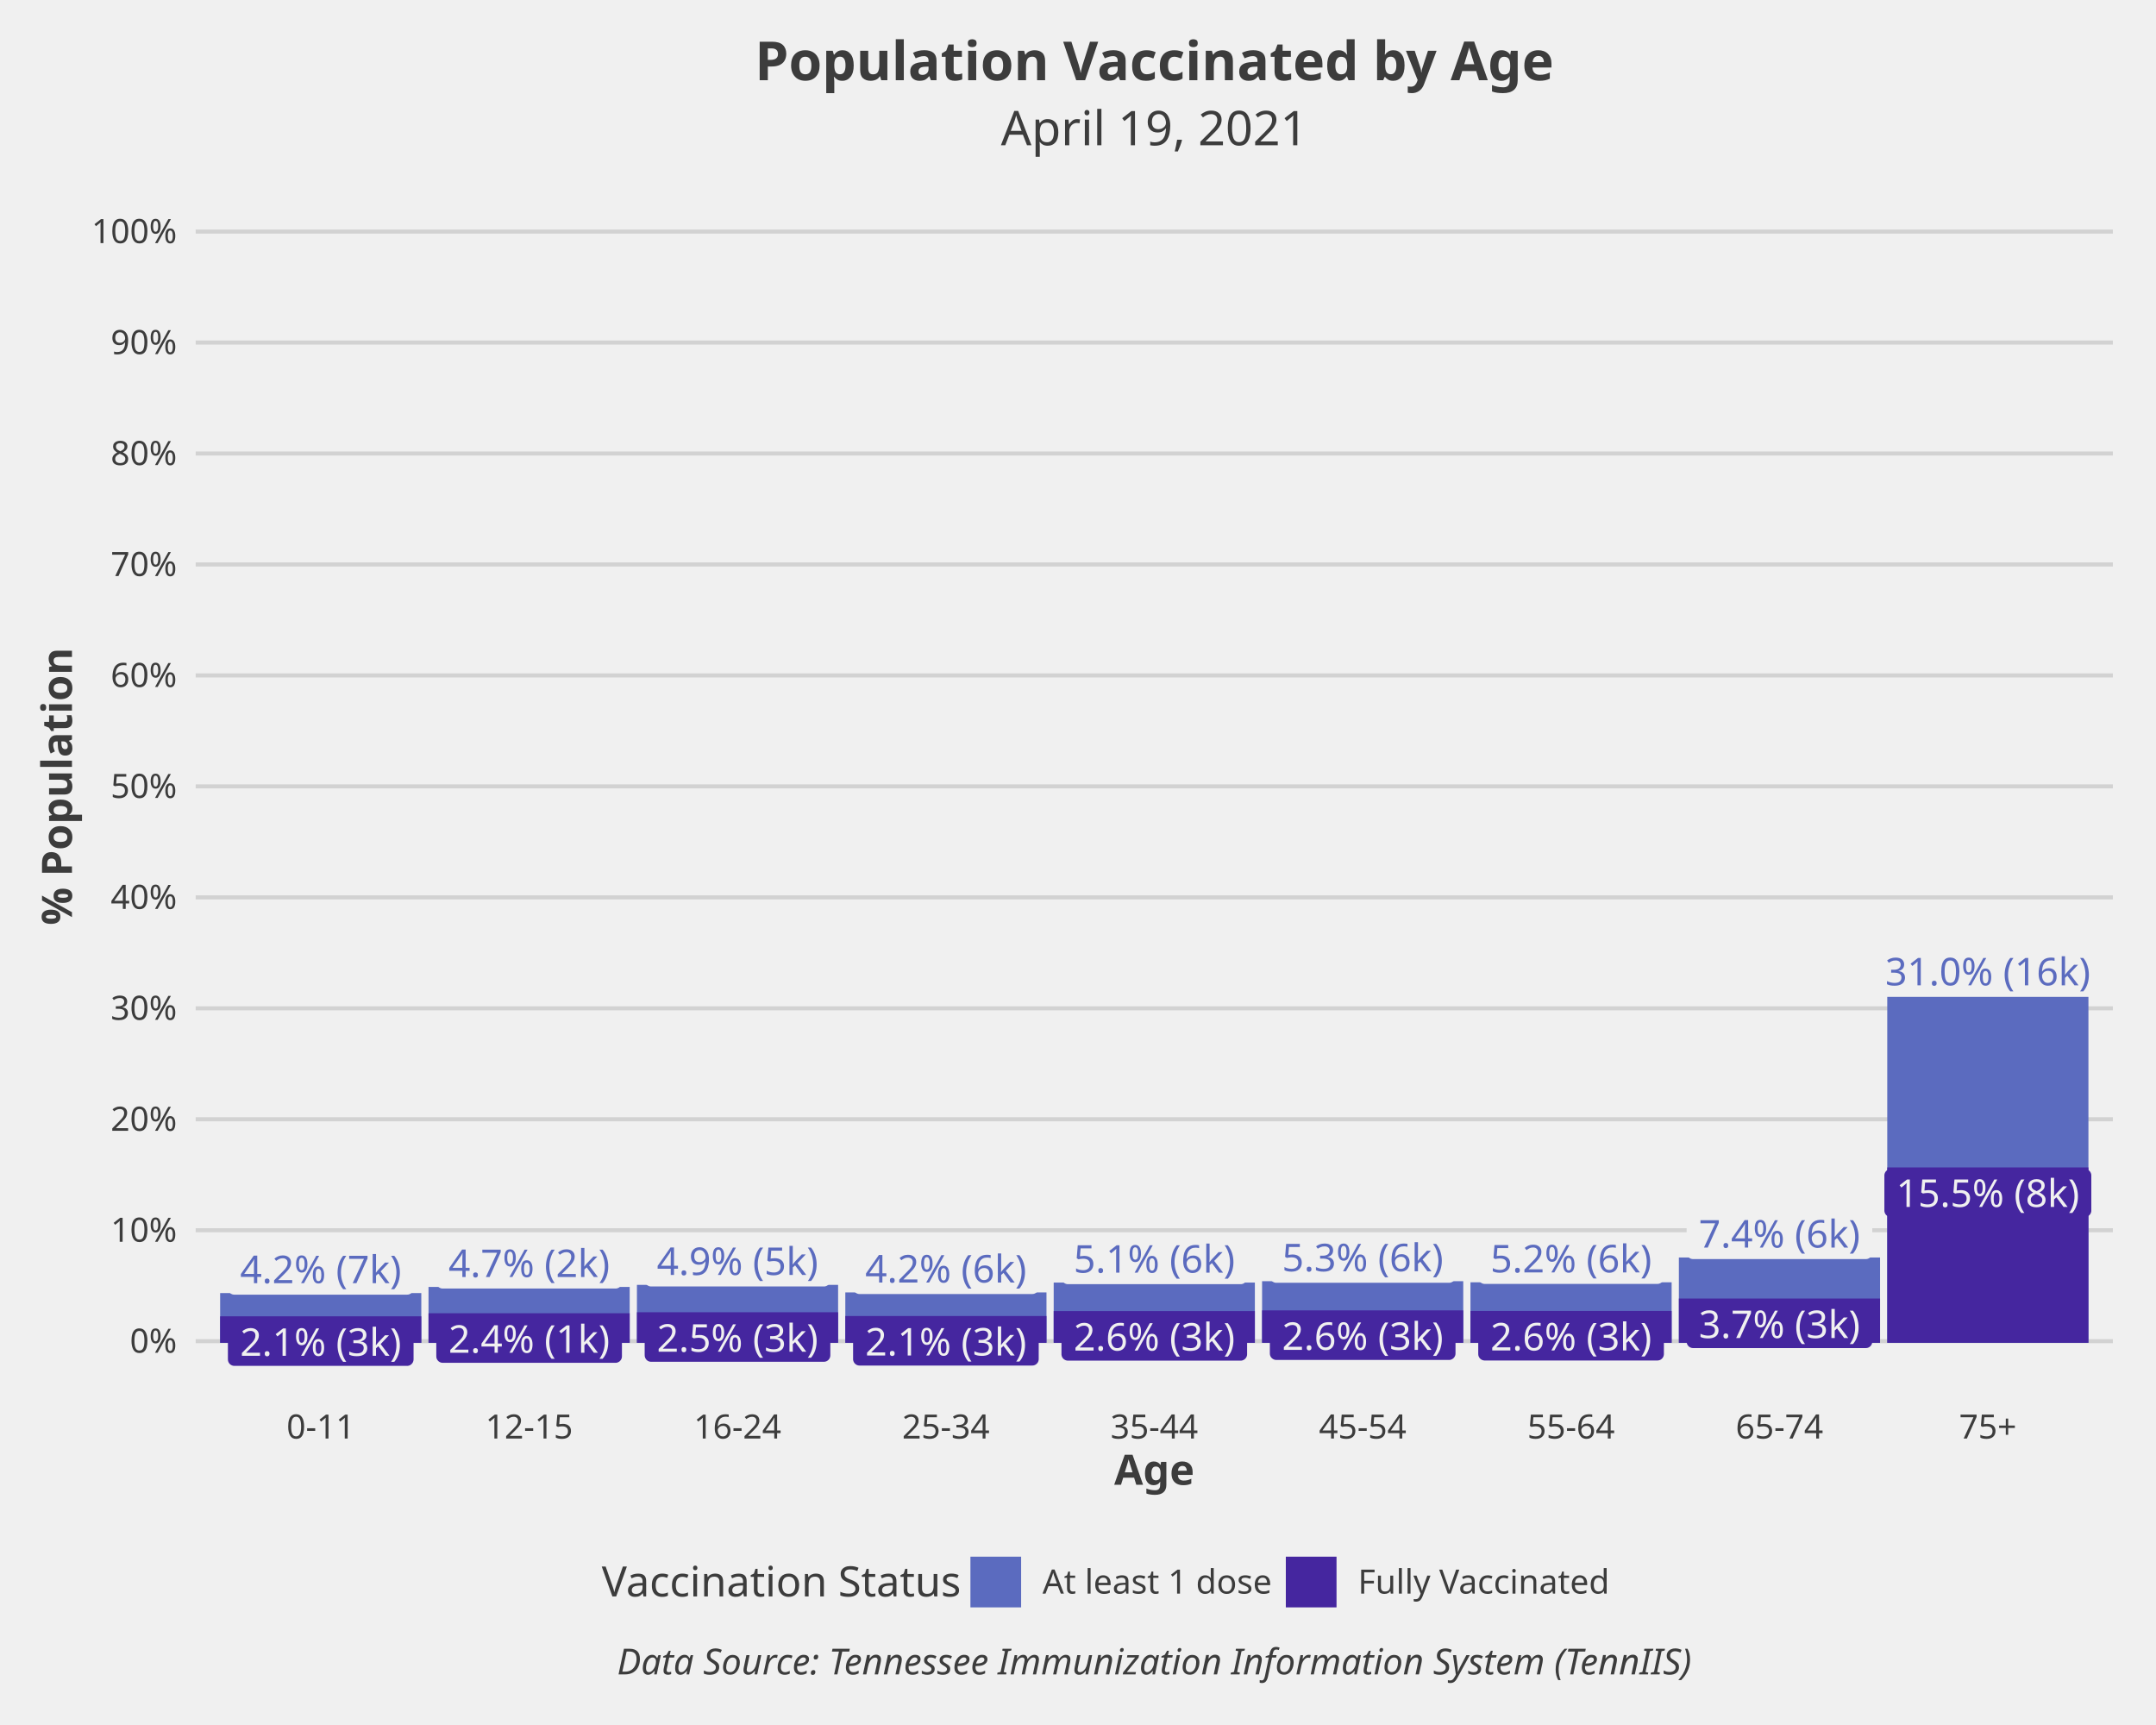
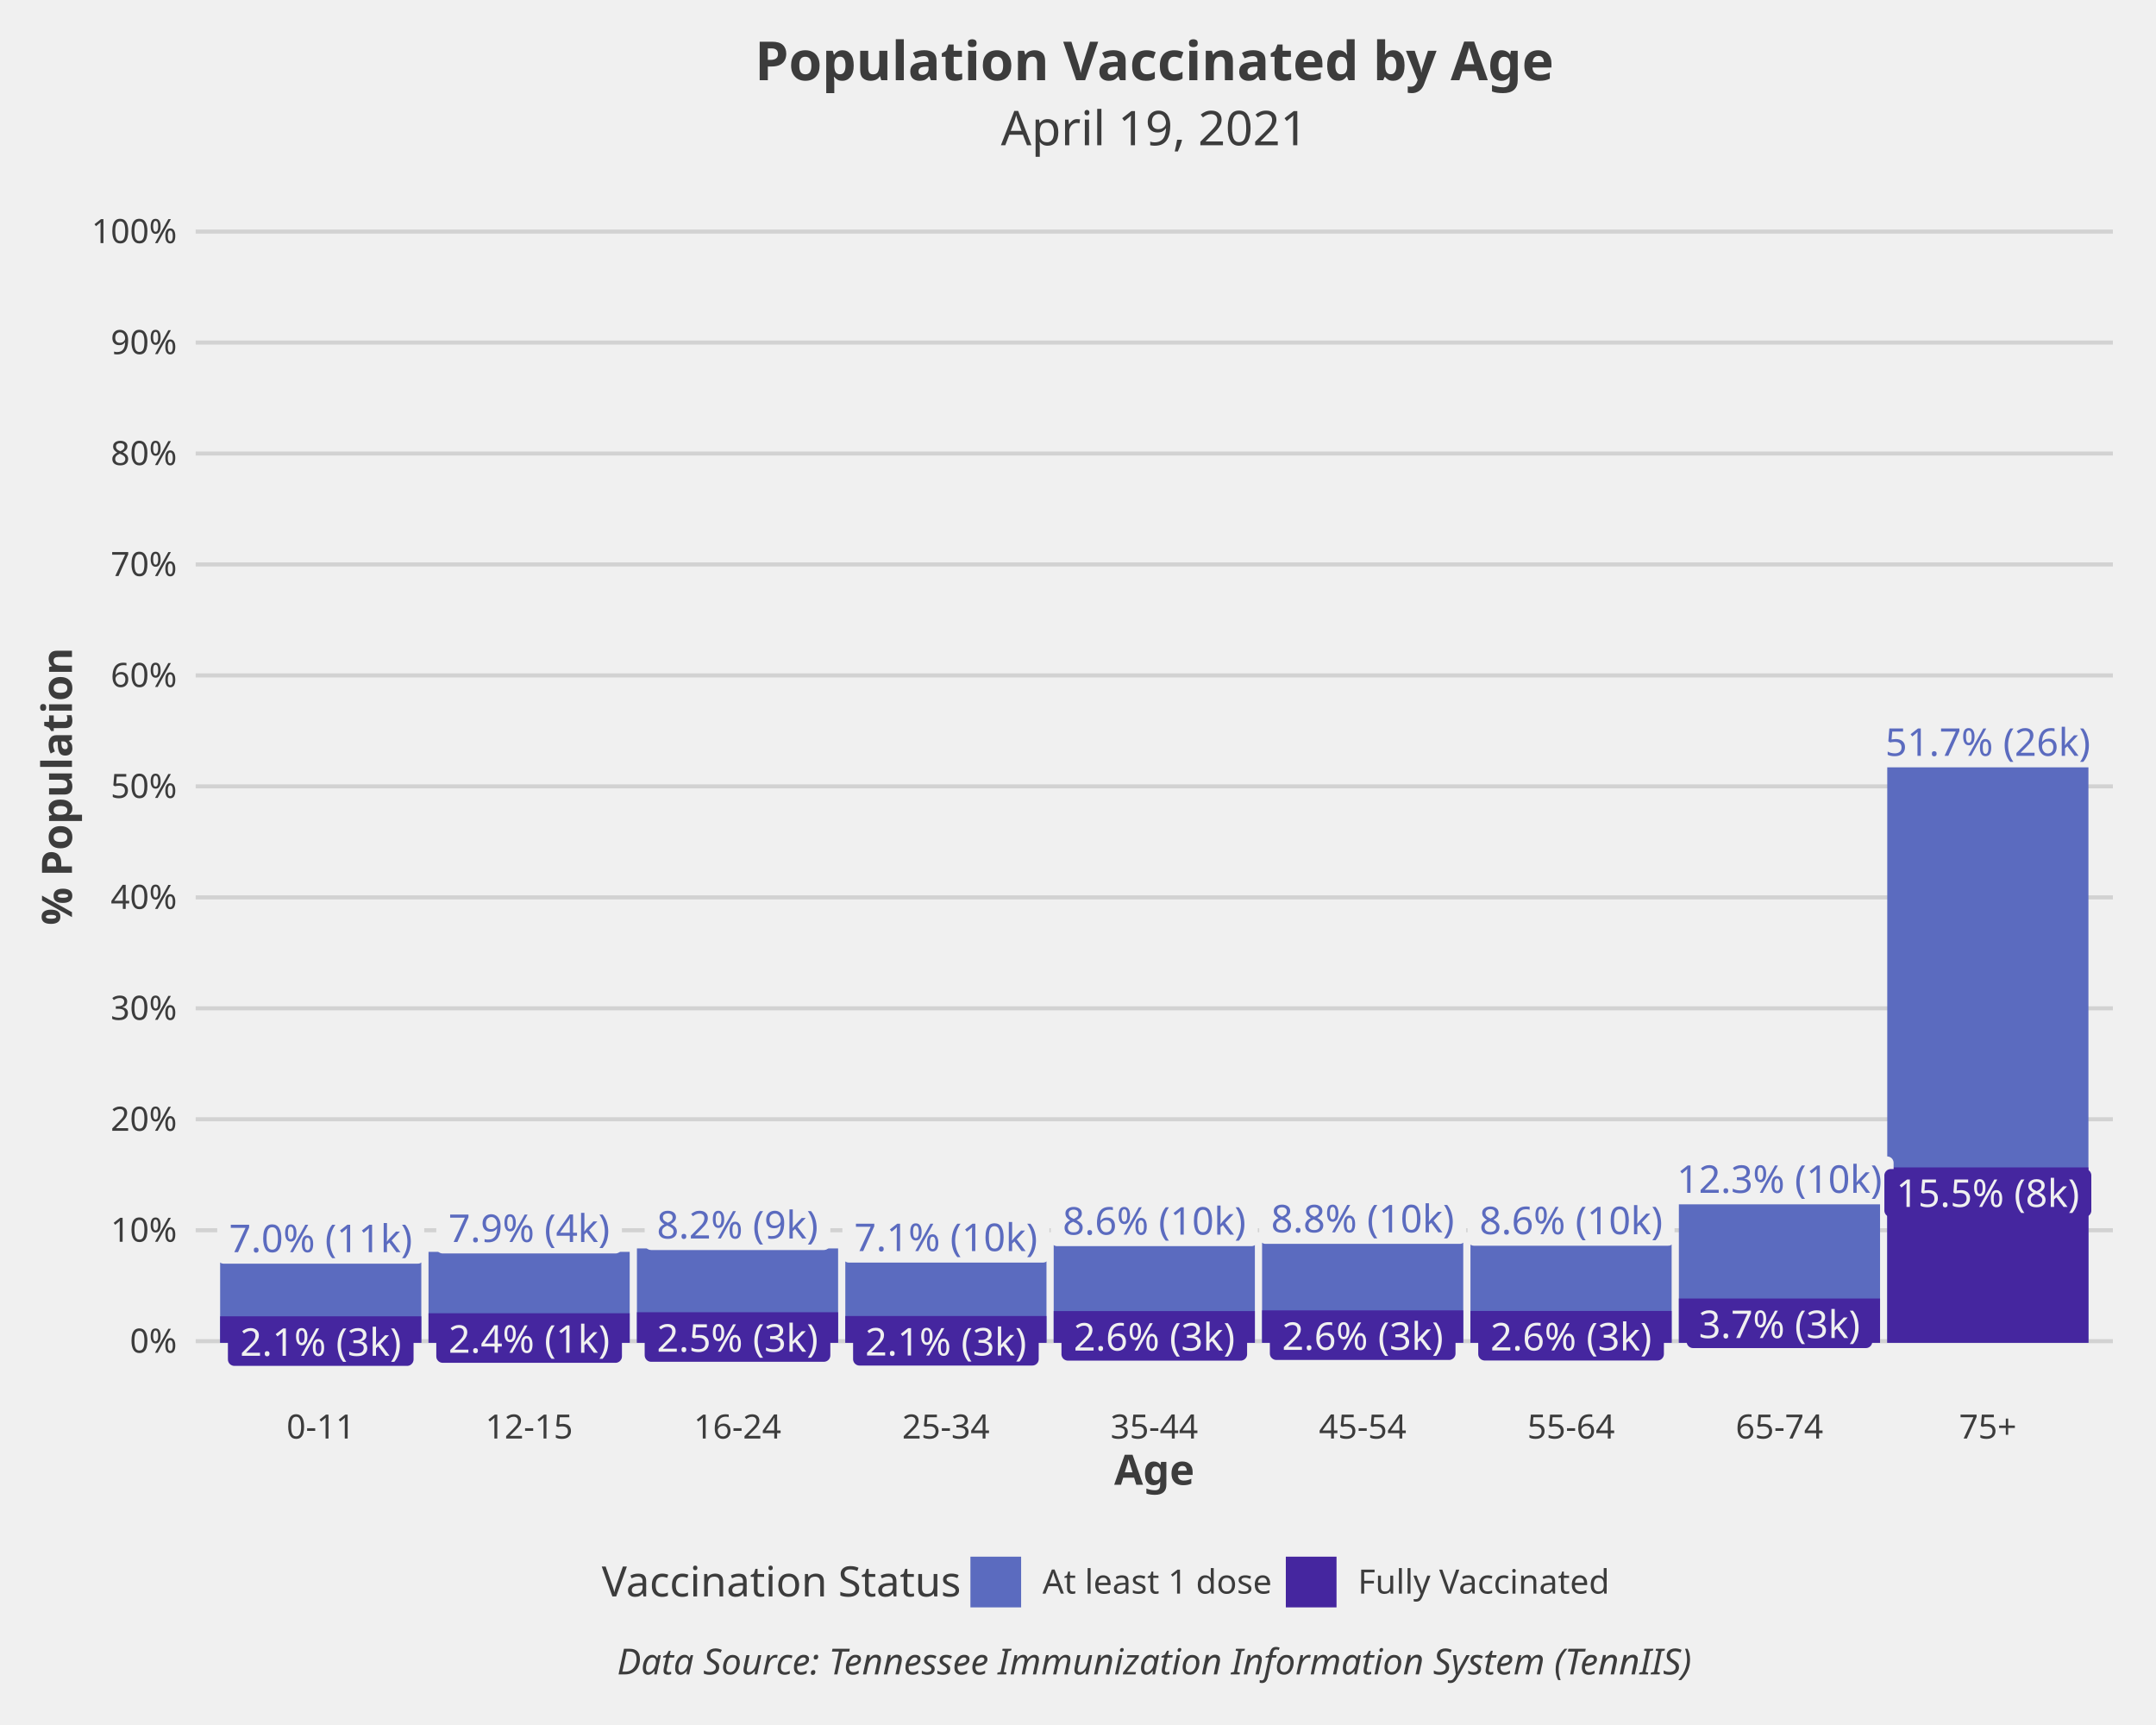
<svg xmlns="http://www.w3.org/2000/svg" class="svglite" data-engine-version="2.0" width="720.00pt" height="576.00pt" viewBox="0 0 720.00 576.00">
  <defs>
    <style type="text/css">
    .svglite line, .svglite polyline, .svglite polygon, .svglite path, .svglite rect, .svglite circle {
      fill: none;
      stroke: #000000;
      stroke-linecap: round;
      stroke-linejoin: round;
      stroke-miterlimit: 10.00;
    }
  </style>
  </defs>
  <rect width="100%" height="100%" style="stroke: none; fill: #FFFFFF;" />
  <defs>
    <clipPath id="cpMC4wMHw3MjAuMDB8MC4wMHw1NzYuMDA=">
      <rect x="0.00" y="0.00" width="720.00" height="576.00" />
    </clipPath>
  </defs>
  <g clip-path="url(#cpMC4wMHw3MjAuMDB8MC4wMHw1NzYuMDA=)">
    <rect x="0.00" y="0.00" width="720.00" height="576.00" style="stroke-width: 1.36; stroke: none; fill: #F0F0F0;" />
  </g>
  <defs>
    <clipPath id="cpNjUuMzV8NzA1LjYwfDU4LjgwfDQ2Ni4zNg==">
      <rect x="65.35" y="58.80" width="640.25" height="407.56" />
    </clipPath>
  </defs>
  <g clip-path="url(#cpNjUuMzV8NzA1LjYwfDU4LjgwfDQ2Ni4zNg==)">
    <rect x="65.35" y="58.80" width="640.25" height="407.56" style="stroke-width: 1.36; stroke: none; fill: #F0F0F0;" />
    <polyline points="65.35,447.84 705.60,447.84 " style="stroke-width: 1.36; stroke: #D2D2D2; stroke-linecap: butt;" />
    <polyline points="65.35,410.79 705.60,410.79 " style="stroke-width: 1.36; stroke: #D2D2D2; stroke-linecap: butt;" />
    <polyline points="65.35,373.74 705.60,373.74 " style="stroke-width: 1.36; stroke: #D2D2D2; stroke-linecap: butt;" />
    <polyline points="65.35,336.69 705.60,336.69 " style="stroke-width: 1.36; stroke: #D2D2D2; stroke-linecap: butt;" />
    <polyline points="65.35,299.64 705.60,299.64 " style="stroke-width: 1.36; stroke: #D2D2D2; stroke-linecap: butt;" />
    <polyline points="65.35,262.58 705.60,262.58 " style="stroke-width: 1.36; stroke: #D2D2D2; stroke-linecap: butt;" />
    <polyline points="65.35,225.53 705.60,225.53 " style="stroke-width: 1.36; stroke: #D2D2D2; stroke-linecap: butt;" />
    <polyline points="65.35,188.48 705.60,188.48 " style="stroke-width: 1.36; stroke: #D2D2D2; stroke-linecap: butt;" />
    <polyline points="65.35,151.43 705.60,151.43 " style="stroke-width: 1.36; stroke: #D2D2D2; stroke-linecap: butt;" />
    <polyline points="65.35,114.38 705.60,114.38 " style="stroke-width: 1.36; stroke: #D2D2D2; stroke-linecap: butt;" />
    <polyline points="65.35,77.33 705.60,77.33 " style="stroke-width: 1.36; stroke: #D2D2D2; stroke-linecap: butt;" />
-     <rect x="74.05" y="432.31" width="66.11" height="15.53" style="stroke-width: 1.07; stroke: #5B6BBF; stroke-linecap: square; stroke-linejoin: miter; fill: #5B6BBF;" />
-     <rect x="143.64" y="430.26" width="66.11" height="17.57" style="stroke-width: 1.07; stroke: #5B6BBF; stroke-linecap: square; stroke-linejoin: miter; fill: #5B6BBF;" />
-     <rect x="213.24" y="429.57" width="66.11" height="18.27" style="stroke-width: 1.07; stroke: #5B6BBF; stroke-linecap: square; stroke-linejoin: miter; fill: #5B6BBF;" />
-     <rect x="282.83" y="432.09" width="66.11" height="15.75" style="stroke-width: 1.07; stroke: #5B6BBF; stroke-linecap: square; stroke-linejoin: miter; fill: #5B6BBF;" />
-     <rect x="352.42" y="428.80" width="66.11" height="19.03" style="stroke-width: 1.07; stroke: #5B6BBF; stroke-linecap: square; stroke-linejoin: miter; fill: #5B6BBF;" />
-     <rect x="422.01" y="428.34" width="66.11" height="19.50" style="stroke-width: 1.07; stroke: #5B6BBF; stroke-linecap: square; stroke-linejoin: miter; fill: #5B6BBF;" />
-     <rect x="491.60" y="428.71" width="66.11" height="19.13" style="stroke-width: 1.07; stroke: #5B6BBF; stroke-linecap: square; stroke-linejoin: miter; fill: #5B6BBF;" />
-     <rect x="561.20" y="420.43" width="66.11" height="27.41" style="stroke-width: 1.07; stroke: #5B6BBF; stroke-linecap: square; stroke-linejoin: miter; fill: #5B6BBF;" />
-     <rect x="630.79" y="332.87" width="66.11" height="114.97" style="stroke-width: 1.07; stroke: #5B6BBF; stroke-linecap: square; stroke-linejoin: miter; fill: #5B6BBF;" />
+     <rect x="74.05" y="421.95" width="66.11" height="25.89" style="stroke-width: 1.07; stroke: #5B6BBF; stroke-linecap: square; stroke-linejoin: miter; fill: #5B6BBF;" />
    <rect x="74.05" y="440.07" width="66.11" height="7.77" style="stroke-width: 1.07; stroke: #45269F; stroke-linecap: square; stroke-linejoin: miter; fill: #45269F;" />
+     <rect x="143.64" y="418.55" width="66.11" height="29.29" style="stroke-width: 1.07; stroke: #5B6BBF; stroke-linecap: square; stroke-linejoin: miter; fill: #5B6BBF;" />
    <rect x="143.64" y="439.05" width="66.11" height="8.79" style="stroke-width: 1.07; stroke: #45269F; stroke-linecap: square; stroke-linejoin: miter; fill: #45269F;" />
+     <rect x="213.24" y="417.40" width="66.11" height="30.44" style="stroke-width: 1.07; stroke: #5B6BBF; stroke-linecap: square; stroke-linejoin: miter; fill: #5B6BBF;" />
    <rect x="213.24" y="438.71" width="66.11" height="9.13" style="stroke-width: 1.07; stroke: #45269F; stroke-linecap: square; stroke-linejoin: miter; fill: #45269F;" />
+     <rect x="282.83" y="421.59" width="66.11" height="26.24" style="stroke-width: 1.07; stroke: #5B6BBF; stroke-linecap: square; stroke-linejoin: miter; fill: #5B6BBF;" />
    <rect x="282.83" y="439.97" width="66.11" height="7.87" style="stroke-width: 1.07; stroke: #45269F; stroke-linecap: square; stroke-linejoin: miter; fill: #45269F;" />
+     <rect x="352.42" y="416.11" width="66.11" height="31.72" style="stroke-width: 1.07; stroke: #5B6BBF; stroke-linecap: square; stroke-linejoin: miter; fill: #5B6BBF;" />
    <rect x="352.42" y="438.32" width="66.11" height="9.52" style="stroke-width: 1.07; stroke: #45269F; stroke-linecap: square; stroke-linejoin: miter; fill: #45269F;" />
+     <rect x="422.01" y="415.34" width="66.11" height="32.50" style="stroke-width: 1.07; stroke: #5B6BBF; stroke-linecap: square; stroke-linejoin: miter; fill: #5B6BBF;" />
    <rect x="422.01" y="438.09" width="66.11" height="9.75" style="stroke-width: 1.07; stroke: #45269F; stroke-linecap: square; stroke-linejoin: miter; fill: #45269F;" />
+     <rect x="491.60" y="415.96" width="66.11" height="31.88" style="stroke-width: 1.07; stroke: #5B6BBF; stroke-linecap: square; stroke-linejoin: miter; fill: #5B6BBF;" />
    <rect x="491.60" y="438.28" width="66.11" height="9.56" style="stroke-width: 1.07; stroke: #45269F; stroke-linecap: square; stroke-linejoin: miter; fill: #45269F;" />
+     <rect x="561.20" y="402.15" width="66.11" height="45.69" style="stroke-width: 1.07; stroke: #5B6BBF; stroke-linecap: square; stroke-linejoin: miter; fill: #5B6BBF;" />
    <rect x="561.20" y="434.13" width="66.11" height="13.71" style="stroke-width: 1.07; stroke: #45269F; stroke-linecap: square; stroke-linejoin: miter; fill: #45269F;" />
+     <rect x="630.79" y="256.22" width="66.11" height="191.62" style="stroke-width: 1.07; stroke: #5B6BBF; stroke-linecap: square; stroke-linejoin: miter; fill: #5B6BBF;" />
    <rect x="630.79" y="390.35" width="66.11" height="57.49" style="stroke-width: 1.07; stroke: #45269F; stroke-linecap: square; stroke-linejoin: miter; fill: #45269F;" />
-     <polygon points="78.27,432.31 135.95,432.31 135.86,432.30 136.21,432.29 136.55,432.22 136.87,432.10 137.17,431.92 137.44,431.70 137.67,431.44 137.86,431.15 137.99,430.83 138.08,430.49 138.11,430.15 138.11,430.15 138.11,418.45 138.11,418.45 138.08,418.11 137.99,417.77 137.86,417.45 137.67,417.16 137.44,416.90 137.17,416.68 136.87,416.50 136.55,416.38 136.21,416.31 135.95,416.29 78.27,416.29 78.53,416.31 78.18,416.30 77.84,416.34 77.50,416.43 77.19,416.58 76.90,416.78 76.65,417.02 76.44,417.30 76.28,417.61 76.17,417.94 76.12,418.28 76.11,418.45 76.11,430.15 76.12,429.97 76.12,430.32 76.17,430.66 76.28,430.99 76.44,431.30 76.65,431.58 76.90,431.82 77.19,432.02 77.50,432.17 77.84,432.26 78.18,432.30 " style="stroke-width: 0.00; stroke: none; fill: #F0F0F0;" />
-     <text x="107.11" y="428.46" text-anchor="middle" style="font-size: 12.80px; fill: #5B6BBF; font-family: sans;" textLength="54.80px" lengthAdjust="spacingAndGlyphs">4.2% (7k)</text>
-     <polygon points="147.86,430.26 205.54,430.26 205.45,430.26 205.80,430.25 206.14,430.18 206.46,430.06 206.77,429.88 207.03,429.66 207.26,429.40 207.45,429.11 207.59,428.79 207.67,428.45 207.70,428.10 207.70,428.10 207.70,416.41 207.70,416.41 207.67,416.07 207.59,415.73 207.45,415.41 207.26,415.11 207.03,414.85 206.77,414.63 206.46,414.46 206.14,414.34 205.80,414.27 205.54,414.25 147.86,414.25 148.12,414.27 147.77,414.25 147.43,414.30 147.09,414.39 146.78,414.54 146.49,414.74 146.24,414.98 146.04,415.26 145.87,415.57 145.76,415.90 145.71,416.24 145.70,416.41 145.70,428.10 145.71,427.93 145.71,428.28 145.76,428.62 145.87,428.95 146.04,429.26 146.24,429.54 146.49,429.78 146.78,429.97 147.09,430.12 147.43,430.22 147.77,430.26 " style="stroke-width: 0.00; stroke: none; fill: #F0F0F0;" />
-     <text x="176.70" y="426.42" text-anchor="middle" style="font-size: 12.80px; fill: #5B6BBF; font-family: sans;" textLength="54.80px" lengthAdjust="spacingAndGlyphs">4.7% (2k)</text>
-     <polygon points="217.45,429.57 275.13,429.57 275.04,429.57 275.39,429.56 275.73,429.49 276.06,429.36 276.36,429.19 276.63,428.97 276.86,428.71 277.04,428.42 277.18,428.10 277.26,427.76 277.29,427.41 277.29,427.41 277.29,415.72 277.29,415.72 277.26,415.37 277.18,415.04 277.04,414.72 276.86,414.42 276.63,414.16 276.36,413.94 276.06,413.77 275.73,413.65 275.39,413.58 275.13,413.56 217.45,413.56 217.71,413.58 217.37,413.56 217.02,413.61 216.69,413.70 216.37,413.85 216.09,414.05 215.84,414.29 215.63,414.57 215.47,414.87 215.36,415.20 215.30,415.55 215.29,415.72 215.29,427.41 215.30,427.24 215.30,427.59 215.36,427.93 215.47,428.26 215.63,428.57 215.84,428.85 216.09,429.09 216.37,429.28 216.69,429.43 217.02,429.53 217.37,429.57 " style="stroke-width: 0.00; stroke: none; fill: #F0F0F0;" />
-     <text x="246.29" y="425.73" text-anchor="middle" style="font-size: 12.80px; fill: #5B6BBF; font-family: sans;" textLength="54.80px" lengthAdjust="spacingAndGlyphs">4.9% (5k)</text>
-     <polygon points="287.05,432.09 344.72,432.09 344.64,432.09 344.98,432.08 345.32,432.01 345.65,431.88 345.95,431.71 346.22,431.49 346.45,431.23 346.64,430.94 346.77,430.62 346.85,430.28 346.88,429.93 346.88,429.93 346.88,418.24 346.88,418.24 346.85,417.89 346.77,417.56 346.64,417.24 346.45,416.94 346.22,416.68 345.95,416.46 345.65,416.29 345.32,416.17 344.98,416.10 344.72,416.08 287.05,416.08 287.31,416.10 286.96,416.08 286.61,416.12 286.28,416.22 285.97,416.37 285.68,416.57 285.43,416.81 285.22,417.09 285.06,417.39 284.95,417.72 284.89,418.07 284.89,418.24 284.89,429.93 284.89,429.76 284.89,430.11 284.95,430.45 285.06,430.78 285.22,431.09 285.43,431.36 285.68,431.61 285.97,431.80 286.28,431.95 286.61,432.05 286.96,432.09 " style="stroke-width: 0.00; stroke: none; fill: #F0F0F0;" />
-     <text x="315.88" y="428.25" text-anchor="middle" style="font-size: 12.80px; fill: #5B6BBF; font-family: sans;" textLength="54.80px" lengthAdjust="spacingAndGlyphs">4.2% (6k)</text>
-     <polygon points="356.64,428.80 414.31,428.80 414.23,428.80 414.58,428.79 414.92,428.72 415.24,428.60 415.54,428.42 415.81,428.20 416.04,427.94 416.23,427.65 416.36,427.33 416.45,426.99 416.47,426.64 416.47,426.64 416.47,414.95 416.47,414.95 416.45,414.61 416.36,414.27 416.23,413.95 416.04,413.65 415.81,413.39 415.54,413.17 415.24,413.00 414.92,412.88 414.58,412.81 414.31,412.79 356.64,412.79 356.90,412.81 356.55,412.79 356.21,412.84 355.87,412.93 355.56,413.08 355.27,413.28 355.02,413.52 354.81,413.80 354.65,414.11 354.54,414.44 354.48,414.78 354.48,414.95 354.48,426.64 354.48,426.47 354.48,426.82 354.54,427.16 354.65,427.49 354.81,427.80 355.02,428.08 355.27,428.32 355.56,428.51 355.87,428.66 356.21,428.76 356.55,428.80 " style="stroke-width: 0.00; stroke: none; fill: #F0F0F0;" />
-     <text x="385.48" y="424.96" text-anchor="middle" style="font-size: 12.80px; fill: #5B6BBF; font-family: sans;" textLength="54.80px" lengthAdjust="spacingAndGlyphs">5.1% (6k)</text>
-     <polygon points="426.23,428.34 483.91,428.34 483.82,428.34 484.17,428.33 484.51,428.26 484.83,428.13 485.13,427.96 485.40,427.74 485.63,427.48 485.82,427.18 485.96,426.87 486.04,426.53 486.07,426.18 486.07,426.18 486.07,414.49 486.07,414.49 486.04,414.14 485.96,413.81 485.82,413.49 485.63,413.19 485.40,412.93 485.13,412.71 484.83,412.54 484.51,412.41 484.17,412.35 483.91,412.33 426.23,412.33 426.49,412.35 426.14,412.33 425.80,412.37 425.46,412.47 425.15,412.62 424.86,412.82 424.61,413.06 424.40,413.34 424.24,413.64 424.13,413.97 424.08,414.32 424.07,414.49 424.07,426.18 424.08,426.01 424.08,426.35 424.13,426.70 424.24,427.03 424.40,427.34 424.61,427.61 424.86,427.85 425.15,428.05 425.46,428.20 425.80,428.30 426.14,428.34 " style="stroke-width: 0.00; stroke: none; fill: #F0F0F0;" />
-     <text x="455.07" y="424.50" text-anchor="middle" style="font-size: 12.80px; fill: #5B6BBF; font-family: sans;" textLength="54.80px" lengthAdjust="spacingAndGlyphs">5.3% (6k)</text>
-     <polygon points="495.82,428.71 553.50,428.71 553.41,428.71 553.76,428.70 554.10,428.63 554.43,428.50 554.73,428.33 555.00,428.11 555.23,427.85 555.41,427.56 555.55,427.24 555.63,426.90 555.66,426.55 555.66,426.55 555.66,414.86 555.66,414.86 555.63,414.51 555.55,414.18 555.41,413.86 555.23,413.56 555.00,413.30 554.73,413.08 554.43,412.91 554.10,412.79 553.76,412.72 553.50,412.70 495.82,412.70 496.08,412.72 495.73,412.70 495.39,412.74 495.06,412.84 494.74,412.99 494.46,413.19 494.20,413.43 494.00,413.71 493.83,414.01 493.72,414.34 493.67,414.69 493.66,414.86 493.66,426.55 493.67,426.38 493.67,426.73 493.72,427.07 493.83,427.40 494.00,427.71 494.20,427.98 494.46,428.23 494.74,428.42 495.06,428.57 495.39,428.67 495.73,428.71 " style="stroke-width: 0.00; stroke: none; fill: #F0F0F0;" />
-     <text x="524.66" y="424.87" text-anchor="middle" style="font-size: 12.80px; fill: #5B6BBF; font-family: sans;" textLength="54.80px" lengthAdjust="spacingAndGlyphs">5.2% (6k)</text>
-     <polygon points="565.41,420.43 623.09,420.43 623.00,420.42 623.35,420.41 623.69,420.34 624.02,420.22 624.32,420.04 624.59,419.82 624.82,419.56 625.00,419.27 625.14,418.95 625.22,418.61 625.25,418.27 625.25,418.27 625.25,406.58 625.25,406.58 625.22,406.23 625.14,405.89 625.00,405.57 624.82,405.28 624.59,405.02 624.32,404.80 624.02,404.62 623.69,404.50 623.35,404.43 623.09,404.42 565.41,404.42 565.67,404.43 565.33,404.42 564.98,404.46 564.65,404.56 564.33,404.70 564.05,404.90 563.80,405.14 563.59,405.42 563.43,405.73 563.32,406.06 563.26,406.40 563.25,406.58 563.25,418.27 563.26,418.09 563.26,418.44 563.32,418.78 563.43,419.11 563.59,419.42 563.80,419.70 564.05,419.94 564.33,420.14 564.65,420.29 564.98,420.38 565.33,420.42 " style="stroke-width: 0.00; stroke: none; fill: #F0F0F0;" />
-     <text x="594.25" y="416.59" text-anchor="middle" style="font-size: 12.80px; fill: #5B6BBF; font-family: sans;" textLength="54.80px" lengthAdjust="spacingAndGlyphs">7.4% (6k)</text>
-     <polygon points="627.88,332.87 699.80,332.87 699.72,332.86 700.07,332.85 700.41,332.78 700.73,332.66 701.03,332.48 701.30,332.26 701.53,332.00 701.72,331.71 701.85,331.39 701.94,331.05 701.96,330.71 701.96,330.71 701.96,319.01 701.96,319.01 701.94,318.67 701.85,318.33 701.72,318.01 701.53,317.72 701.30,317.46 701.03,317.24 700.73,317.06 700.41,316.94 700.07,316.87 699.80,316.85 627.88,316.85 628.14,316.87 627.80,316.86 627.45,316.90 627.12,316.99 626.80,317.14 626.52,317.34 626.27,317.58 626.06,317.86 625.90,318.17 625.79,318.50 625.73,318.84 625.72,319.01 625.72,330.71 625.73,330.53 625.73,330.88 625.79,331.22 625.90,331.55 626.06,331.86 626.27,332.14 626.52,332.38 626.80,332.58 627.12,332.72 627.45,332.82 627.80,332.86 " style="stroke-width: 0.00; stroke: none; fill: #F0F0F0;" />
-     <text x="663.84" y="329.02" text-anchor="middle" style="font-size: 12.80px; fill: #5B6BBF; font-family: sans;" textLength="69.04px" lengthAdjust="spacingAndGlyphs">31.0% (16k)</text>
+     <polygon points="74.71,421.95 139.51,421.95 139.42,421.95 139.77,421.94 140.11,421.87 140.43,421.74 140.73,421.57 141.00,421.35 141.23,421.09 141.42,420.79 141.56,420.47 141.64,420.14 141.67,419.79 141.67,419.79 141.67,408.10 141.67,408.10 141.64,407.75 141.56,407.42 141.42,407.10 141.23,406.80 141.00,406.54 140.73,406.32 140.43,406.15 140.11,406.02 139.77,405.96 139.51,405.94 74.71,405.94 74.97,405.96 74.62,405.94 74.28,405.98 73.94,406.08 73.63,406.23 73.34,406.43 73.09,406.67 72.88,406.94 72.72,407.25 72.61,407.58 72.55,407.93 72.55,408.10 72.55,419.79 72.55,419.62 72.55,419.96 72.61,420.31 72.72,420.64 72.88,420.95 73.09,421.22 73.34,421.46 73.63,421.66 73.94,421.81 74.28,421.91 74.62,421.95 " style="stroke-width: 0.00; stroke: none; fill: #F0F0F0;" />
+     <text x="107.11" y="418.11" text-anchor="middle" style="font-size: 12.80px; fill: #5B6BBF; font-family: sans;" textLength="61.92px" lengthAdjust="spacingAndGlyphs">7.0% (11k)</text>
    <polygon points="78.27,456.08 135.95,456.08 135.86,456.08 136.21,456.07 136.55,456.00 136.87,455.88 137.17,455.70 137.44,455.48 137.67,455.22 137.86,454.93 137.99,454.61 138.08,454.27 138.11,453.92 138.11,453.92 138.11,442.23 138.11,442.23 138.08,441.89 137.99,441.55 137.86,441.23 137.67,440.93 137.44,440.67 137.17,440.45 136.87,440.28 136.55,440.16 136.21,440.09 135.95,440.07 78.27,440.07 78.53,440.09 78.18,440.07 77.84,440.12 77.50,440.21 77.19,440.36 76.90,440.56 76.65,440.80 76.44,441.08 76.28,441.39 76.17,441.72 76.12,442.06 76.11,442.23 76.11,453.92 76.12,453.75 76.12,454.10 76.17,454.44 76.28,454.77 76.44,455.08 76.65,455.36 76.90,455.60 77.19,455.79 77.50,455.94 77.84,456.04 78.18,456.08 " style="stroke-width: 0.00; stroke: none; fill: #45269F;" />
    <text x="107.11" y="452.72" text-anchor="middle" style="font-size: 12.80px; fill: #F0F0F0; font-family: sans;" textLength="54.80px" lengthAdjust="spacingAndGlyphs">2.1% (3k)</text>
+     <polygon points="147.86,418.55 205.54,418.55 205.45,418.55 205.80,418.53 206.14,418.46 206.46,418.34 206.77,418.17 207.03,417.95 207.26,417.69 207.45,417.39 207.59,417.07 207.67,416.73 207.70,416.39 207.70,416.39 207.70,404.70 207.70,404.70 207.67,404.35 207.59,404.01 207.45,403.69 207.26,403.40 207.03,403.14 206.77,402.92 206.46,402.74 206.14,402.62 205.80,402.55 205.54,402.54 147.86,402.54 148.12,402.55 147.77,402.54 147.43,402.58 147.09,402.68 146.78,402.83 146.49,403.02 146.24,403.26 146.04,403.54 145.87,403.85 145.76,404.18 145.71,404.52 145.70,404.70 145.70,416.39 145.71,416.21 145.71,416.56 145.76,416.90 145.87,417.23 146.04,417.54 146.24,417.82 146.49,418.06 146.78,418.26 147.09,418.41 147.43,418.50 147.77,418.55 " style="stroke-width: 0.00; stroke: none; fill: #F0F0F0;" />
+     <text x="176.70" y="414.71" text-anchor="middle" style="font-size: 12.80px; fill: #5B6BBF; font-family: sans;" textLength="54.80px" lengthAdjust="spacingAndGlyphs">7.9% (4k)</text>
    <polygon points="147.86,455.06 205.54,455.06 205.45,455.06 205.80,455.05 206.14,454.98 206.46,454.85 206.77,454.68 207.03,454.46 207.26,454.20 207.45,453.91 207.59,453.59 207.67,453.25 207.70,452.90 207.70,452.90 207.70,441.21 207.70,441.21 207.67,440.86 207.59,440.53 207.45,440.21 207.26,439.91 207.03,439.65 206.77,439.43 206.46,439.26 206.14,439.14 205.80,439.07 205.54,439.05 147.86,439.05 148.12,439.07 147.77,439.05 147.43,439.09 147.09,439.19 146.78,439.34 146.49,439.54 146.24,439.78 146.04,440.06 145.87,440.36 145.76,440.69 145.71,441.04 145.70,441.21 145.70,452.90 145.71,452.73 145.71,453.08 145.76,453.42 145.87,453.75 146.04,454.06 146.24,454.33 146.49,454.58 146.78,454.77 147.09,454.92 147.43,455.02 147.77,455.06 " style="stroke-width: 0.00; stroke: none; fill: #45269F;" />
    <text x="176.70" y="451.70" text-anchor="middle" style="font-size: 12.80px; fill: #F0F0F0; font-family: sans;" textLength="54.80px" lengthAdjust="spacingAndGlyphs">2.4% (1k)</text>
+     <polygon points="217.45,417.40 275.13,417.40 275.04,417.39 275.39,417.38 275.73,417.31 276.06,417.19 276.36,417.01 276.63,416.79 276.86,416.53 277.04,416.24 277.18,415.92 277.26,415.58 277.29,415.24 277.29,415.24 277.29,403.54 277.29,403.54 277.26,403.20 277.18,402.86 277.04,402.54 276.86,402.25 276.63,401.99 276.36,401.77 276.06,401.59 275.73,401.47 275.39,401.40 275.13,401.38 217.45,401.38 217.71,401.40 217.37,401.39 217.02,401.43 216.69,401.52 216.37,401.67 216.09,401.87 215.84,402.11 215.63,402.39 215.47,402.70 215.36,403.03 215.30,403.37 215.29,403.54 215.29,415.24 215.30,415.06 215.30,415.41 215.36,415.75 215.47,416.08 215.63,416.39 215.84,416.67 216.09,416.91 216.37,417.11 216.69,417.26 217.02,417.35 217.37,417.39 " style="stroke-width: 0.00; stroke: none; fill: #F0F0F0;" />
+     <text x="246.29" y="413.55" text-anchor="middle" style="font-size: 12.80px; fill: #5B6BBF; font-family: sans;" textLength="54.80px" lengthAdjust="spacingAndGlyphs">8.2% (9k)</text>
    <polygon points="217.45,454.72 275.13,454.72 275.04,454.72 275.39,454.70 275.73,454.63 276.06,454.51 276.36,454.33 276.63,454.11 276.86,453.85 277.04,453.56 277.18,453.24 277.26,452.90 277.29,452.56 277.29,452.56 277.29,440.87 277.29,440.87 277.26,440.52 277.18,440.18 277.04,439.86 276.86,439.57 276.63,439.31 276.36,439.09 276.06,438.91 275.73,438.79 275.39,438.72 275.13,438.71 217.45,438.71 217.71,438.72 217.37,438.71 217.02,438.75 216.69,438.85 216.37,438.99 216.09,439.19 215.84,439.43 215.63,439.71 215.47,440.02 215.36,440.35 215.30,440.69 215.29,440.87 215.29,452.56 215.30,452.38 215.30,452.73 215.36,453.07 215.47,453.40 215.63,453.71 215.84,453.99 216.09,454.23 216.37,454.43 216.69,454.58 217.02,454.67 217.37,454.72 " style="stroke-width: 0.00; stroke: none; fill: #45269F;" />
    <text x="246.29" y="451.36" text-anchor="middle" style="font-size: 12.80px; fill: #F0F0F0; font-family: sans;" textLength="54.80px" lengthAdjust="spacingAndGlyphs">2.5% (3k)</text>
+     <polygon points="283.48,421.59 348.28,421.59 348.20,421.59 348.54,421.58 348.88,421.51 349.21,421.39 349.51,421.21 349.78,420.99 350.01,420.73 350.20,420.44 350.33,420.12 350.42,419.78 350.44,419.43 350.44,419.43 350.44,407.74 350.44,407.74 350.42,407.40 350.33,407.06 350.20,406.74 350.01,406.45 349.78,406.19 349.51,405.97 349.21,405.79 348.88,405.67 348.54,405.60 348.28,405.58 283.48,405.58 283.74,405.60 283.40,405.58 283.05,405.63 282.72,405.72 282.40,405.87 282.12,406.07 281.87,406.31 281.66,406.59 281.50,406.90 281.39,407.23 281.33,407.57 281.32,407.74 281.32,419.43 281.33,419.26 281.33,419.61 281.39,419.95 281.50,420.28 281.66,420.59 281.87,420.87 282.12,421.11 282.40,421.30 282.72,421.45 283.05,421.55 283.40,421.59 " style="stroke-width: 0.00; stroke: none; fill: #F0F0F0;" />
+     <text x="315.88" y="417.75" text-anchor="middle" style="font-size: 12.80px; fill: #5B6BBF; font-family: sans;" textLength="61.92px" lengthAdjust="spacingAndGlyphs">7.1% (10k)</text>
    <polygon points="287.05,455.98 344.72,455.98 344.64,455.97 344.98,455.96 345.32,455.89 345.65,455.77 345.95,455.59 346.22,455.37 346.45,455.11 346.64,454.82 346.77,454.50 346.85,454.16 346.88,453.82 346.88,453.82 346.88,442.13 346.88,442.13 346.85,441.78 346.77,441.44 346.64,441.12 346.45,440.83 346.22,440.57 345.95,440.35 345.65,440.17 345.32,440.05 344.98,439.98 344.72,439.97 287.05,439.97 287.31,439.98 286.96,439.97 286.61,440.01 286.28,440.11 285.97,440.25 285.68,440.45 285.43,440.69 285.22,440.97 285.06,441.28 284.95,441.61 284.89,441.95 284.89,442.13 284.89,453.82 284.89,453.64 284.89,453.99 284.95,454.33 285.06,454.66 285.22,454.97 285.43,455.25 285.68,455.49 285.97,455.69 286.28,455.84 286.61,455.93 286.96,455.97 " style="stroke-width: 0.00; stroke: none; fill: #45269F;" />
    <text x="315.88" y="452.62" text-anchor="middle" style="font-size: 12.80px; fill: #F0F0F0; font-family: sans;" textLength="54.80px" lengthAdjust="spacingAndGlyphs">2.1% (3k)</text>
+     <polygon points="353.08,416.11 417.88,416.11 417.79,416.11 418.14,416.10 418.48,416.03 418.80,415.91 419.10,415.73 419.37,415.51 419.60,415.25 419.79,414.96 419.92,414.64 420.01,414.30 420.04,413.95 420.04,413.95 420.04,402.26 420.04,402.26 420.01,401.92 419.92,401.58 419.79,401.26 419.60,400.97 419.37,400.71 419.10,400.49 418.80,400.31 418.48,400.19 418.14,400.12 417.88,400.10 353.08,400.10 353.34,400.12 352.99,400.10 352.64,400.15 352.31,400.24 352.00,400.39 351.71,400.59 351.46,400.83 351.25,401.11 351.09,401.42 350.98,401.75 350.92,402.09 350.92,402.26 350.92,413.95 350.92,413.78 350.92,414.13 350.98,414.47 351.09,414.80 351.25,415.11 351.46,415.39 351.71,415.63 352.00,415.83 352.31,415.97 352.64,416.07 352.99,416.11 " style="stroke-width: 0.00; stroke: none; fill: #F0F0F0;" />
+     <text x="385.48" y="412.27" text-anchor="middle" style="font-size: 12.80px; fill: #5B6BBF; font-family: sans;" textLength="61.92px" lengthAdjust="spacingAndGlyphs">8.6% (10k)</text>
    <polygon points="356.64,454.33 414.31,454.33 414.23,454.33 414.58,454.32 414.92,454.25 415.24,454.12 415.54,453.95 415.81,453.73 416.04,453.47 416.23,453.18 416.36,452.86 416.45,452.52 416.47,452.17 416.47,452.17 416.47,440.48 416.47,440.48 416.45,440.13 416.36,439.80 416.23,439.48 416.04,439.18 415.81,438.92 415.54,438.70 415.24,438.53 414.92,438.41 414.58,438.34 414.31,438.32 356.64,438.32 356.90,438.34 356.55,438.32 356.21,438.36 355.87,438.46 355.56,438.61 355.27,438.81 355.02,439.05 354.81,439.33 354.65,439.63 354.54,439.96 354.48,440.31 354.48,440.48 354.48,452.17 354.48,452.00 354.48,452.35 354.54,452.69 354.65,453.02 354.81,453.33 355.02,453.61 355.27,453.85 355.56,454.04 355.87,454.19 356.21,454.29 356.55,454.33 " style="stroke-width: 0.00; stroke: none; fill: #45269F;" />
    <text x="385.48" y="450.97" text-anchor="middle" style="font-size: 12.80px; fill: #F0F0F0; font-family: sans;" textLength="54.80px" lengthAdjust="spacingAndGlyphs">2.6% (3k)</text>
+     <polygon points="422.67,415.34 487.47,415.34 487.38,415.34 487.73,415.33 488.07,415.26 488.39,415.13 488.69,414.96 488.96,414.74 489.19,414.48 489.38,414.19 489.52,413.87 489.60,413.53 489.63,413.18 489.63,413.18 489.63,401.49 489.63,401.49 489.60,401.14 489.52,400.81 489.38,400.49 489.19,400.19 488.96,399.93 488.69,399.71 488.39,399.54 488.07,399.42 487.73,399.35 487.47,399.33 422.67,399.33 422.93,399.35 422.58,399.33 422.24,399.38 421.90,399.47 421.59,399.62 421.30,399.82 421.05,400.06 420.84,400.34 420.68,400.64 420.57,400.97 420.52,401.32 420.51,401.49 420.51,413.18 420.52,413.01 420.52,413.36 420.57,413.70 420.68,414.03 420.84,414.34 421.05,414.62 421.30,414.86 421.59,415.05 421.90,415.20 422.24,415.30 422.58,415.34 " style="stroke-width: 0.00; stroke: none; fill: #F0F0F0;" />
+     <text x="455.07" y="411.50" text-anchor="middle" style="font-size: 12.80px; fill: #5B6BBF; font-family: sans;" textLength="61.92px" lengthAdjust="spacingAndGlyphs">8.8% (10k)</text>
    <polygon points="426.23,454.10 483.91,454.10 483.82,454.10 484.17,454.09 484.51,454.02 484.83,453.89 485.13,453.72 485.40,453.50 485.63,453.24 485.82,452.94 485.96,452.63 486.04,452.29 486.07,451.94 486.07,451.94 486.07,440.25 486.07,440.25 486.04,439.90 485.96,439.57 485.82,439.25 485.63,438.95 485.40,438.69 485.13,438.47 484.83,438.30 484.51,438.17 484.17,438.11 483.91,438.09 426.23,438.09 426.49,438.11 426.14,438.09 425.80,438.13 425.46,438.23 425.15,438.38 424.86,438.58 424.61,438.82 424.40,439.10 424.24,439.40 424.13,439.73 424.08,440.08 424.07,440.25 424.07,451.94 424.08,451.77 424.08,452.11 424.13,452.46 424.24,452.79 424.40,453.10 424.61,453.37 424.86,453.61 425.15,453.81 425.46,453.96 425.80,454.06 426.14,454.10 " style="stroke-width: 0.00; stroke: none; fill: #45269F;" />
    <text x="455.07" y="450.74" text-anchor="middle" style="font-size: 12.80px; fill: #F0F0F0; font-family: sans;" textLength="54.80px" lengthAdjust="spacingAndGlyphs">2.6% (3k)</text>
+     <polygon points="492.26,415.96 557.06,415.96 556.97,415.96 557.32,415.95 557.66,415.88 557.99,415.75 558.29,415.58 558.56,415.36 558.79,415.10 558.97,414.81 559.11,414.49 559.19,414.15 559.22,413.80 559.22,413.80 559.22,402.11 559.22,402.11 559.19,401.76 559.11,401.43 558.97,401.11 558.79,400.81 558.56,400.55 558.29,400.33 557.99,400.16 557.66,400.04 557.32,399.97 557.06,399.95 492.26,399.95 492.52,399.97 492.17,399.95 491.83,399.99 491.49,400.09 491.18,400.24 490.89,400.44 490.64,400.68 490.44,400.96 490.27,401.26 490.16,401.59 490.11,401.94 490.10,402.11 490.10,413.80 490.11,413.63 490.11,413.98 490.16,414.32 490.27,414.65 490.44,414.96 490.64,415.23 490.89,415.47 491.18,415.67 491.49,415.82 491.83,415.92 492.17,415.96 " style="stroke-width: 0.00; stroke: none; fill: #F0F0F0;" />
+     <text x="524.66" y="412.12" text-anchor="middle" style="font-size: 12.80px; fill: #5B6BBF; font-family: sans;" textLength="61.92px" lengthAdjust="spacingAndGlyphs">8.6% (10k)</text>
    <polygon points="495.82,454.29 553.50,454.29 553.41,454.29 553.76,454.27 554.10,454.20 554.43,454.08 554.73,453.90 555.00,453.68 555.23,453.42 555.41,453.13 555.55,452.81 555.63,452.47 555.66,452.13 555.66,452.13 555.66,440.44 555.66,440.44 555.63,440.09 555.55,439.75 555.41,439.43 555.23,439.14 555.00,438.88 554.73,438.66 554.43,438.48 554.10,438.36 553.76,438.29 553.50,438.28 495.82,438.28 496.08,438.29 495.73,438.28 495.39,438.32 495.06,438.42 494.74,438.56 494.46,438.76 494.20,439.00 494.00,439.28 493.83,439.59 493.72,439.92 493.67,440.26 493.66,440.44 493.66,452.13 493.67,451.95 493.67,452.30 493.72,452.64 493.83,452.97 494.00,453.28 494.20,453.56 494.46,453.80 494.74,454.00 495.06,454.15 495.39,454.24 495.73,454.29 " style="stroke-width: 0.00; stroke: none; fill: #45269F;" />
    <text x="524.66" y="450.93" text-anchor="middle" style="font-size: 12.80px; fill: #F0F0F0; font-family: sans;" textLength="54.80px" lengthAdjust="spacingAndGlyphs">2.6% (3k)</text>
+     <polygon points="558.29,402.15 630.21,402.15 630.13,402.15 630.47,402.14 630.81,402.07 631.14,401.94 631.44,401.77 631.71,401.55 631.94,401.29 632.13,401.00 632.26,400.68 632.34,400.34 632.37,399.99 632.37,399.99 632.37,388.30 632.37,388.30 632.34,387.95 632.26,387.62 632.13,387.30 631.94,387.00 631.71,386.74 631.44,386.52 631.14,386.35 630.81,386.23 630.47,386.16 630.21,386.14 558.29,386.14 558.55,386.16 558.21,386.14 557.86,386.18 557.53,386.28 557.21,386.43 556.93,386.63 556.68,386.87 556.47,387.15 556.31,387.45 556.20,387.78 556.14,388.13 556.13,388.30 556.13,399.99 556.14,399.82 556.14,400.17 556.20,400.51 556.31,400.84 556.47,401.15 556.68,401.42 556.93,401.67 557.21,401.86 557.53,402.01 557.86,402.11 558.21,402.15 " style="stroke-width: 0.00; stroke: none; fill: #F0F0F0;" />
+     <text x="594.25" y="398.31" text-anchor="middle" style="font-size: 12.80px; fill: #5B6BBF; font-family: sans;" textLength="69.04px" lengthAdjust="spacingAndGlyphs">12.3% (10k)</text>
    <polygon points="565.41,450.14 623.09,450.14 623.00,450.14 623.35,450.13 623.69,450.06 624.02,449.94 624.32,449.76 624.59,449.54 624.82,449.28 625.00,448.99 625.14,448.67 625.22,448.33 625.25,447.98 625.25,447.98 625.25,436.29 625.25,436.29 625.22,435.95 625.14,435.61 625.00,435.29 624.82,434.99 624.59,434.73 624.32,434.51 624.02,434.34 623.69,434.22 623.35,434.15 623.09,434.13 565.41,434.13 565.67,434.15 565.33,434.13 564.98,434.18 564.65,434.27 564.33,434.42 564.05,434.62 563.80,434.86 563.59,435.14 563.43,435.45 563.32,435.78 563.26,436.12 563.25,436.29 563.25,447.98 563.26,447.81 563.26,448.16 563.32,448.50 563.43,448.83 563.59,449.14 563.80,449.42 564.05,449.66 564.33,449.85 564.65,450.00 564.98,450.10 565.33,450.14 " style="stroke-width: 0.00; stroke: none; fill: #45269F;" />
    <text x="594.25" y="446.79" text-anchor="middle" style="font-size: 12.80px; fill: #F0F0F0; font-family: sans;" textLength="54.80px" lengthAdjust="spacingAndGlyphs">3.7% (3k)</text>
+     <polygon points="627.88,256.22 699.80,256.22 699.72,256.21 700.07,256.20 700.41,256.13 700.73,256.01 701.03,255.83 701.30,255.61 701.53,255.35 701.72,255.06 701.85,254.74 701.94,254.40 701.96,254.06 701.96,254.06 701.96,242.36 701.96,242.36 701.94,242.02 701.85,241.68 701.72,241.36 701.53,241.07 701.30,240.81 701.03,240.59 700.73,240.41 700.41,240.29 700.07,240.22 699.80,240.20 627.88,240.20 628.14,240.22 627.80,240.21 627.45,240.25 627.12,240.35 626.80,240.49 626.52,240.69 626.27,240.93 626.06,241.21 625.90,241.52 625.79,241.85 625.73,242.19 625.72,242.36 625.72,254.06 625.73,253.88 625.73,254.23 625.79,254.57 625.90,254.90 626.06,255.21 626.27,255.49 626.52,255.73 626.80,255.93 627.12,256.08 627.45,256.17 627.80,256.21 " style="stroke-width: 0.00; stroke: none; fill: #F0F0F0;" />
+     <text x="663.84" y="252.38" text-anchor="middle" style="font-size: 12.80px; fill: #5B6BBF; font-family: sans;" textLength="69.04px" lengthAdjust="spacingAndGlyphs">51.7% (26k)</text>
    <polygon points="631.45,406.36 696.24,406.36 696.16,406.36 696.50,406.35 696.85,406.28 697.17,406.15 697.47,405.98 697.74,405.76 697.97,405.50 698.16,405.21 698.29,404.89 698.38,404.55 698.40,404.20 698.40,404.20 698.40,392.51 698.40,392.51 698.38,392.17 698.29,391.83 698.16,391.51 697.97,391.21 697.74,390.95 697.47,390.73 697.17,390.56 696.85,390.44 696.50,390.37 696.24,390.35 631.45,390.35 631.71,390.37 631.36,390.35 631.01,390.40 630.68,390.49 630.37,390.64 630.08,390.84 629.83,391.08 629.62,391.36 629.46,391.67 629.35,391.99 629.29,392.34 629.29,392.51 629.29,404.20 629.29,404.03 629.29,404.38 629.35,404.72 629.46,405.05 629.62,405.36 629.83,405.64 630.08,405.88 630.37,406.07 630.68,406.22 631.01,406.32 631.36,406.36 " style="stroke-width: 0.00; stroke: none; fill: #45269F;" />
    <text x="663.84" y="403.00" text-anchor="middle" style="font-size: 12.80px; fill: #F0F0F0; font-family: sans;" textLength="61.92px" lengthAdjust="spacingAndGlyphs">15.5% (8k)</text>
    <rect x="65.35" y="58.80" width="640.25" height="407.56" style="stroke-width: 1.36; stroke: none;" />
  </g>
  <g clip-path="url(#cpMC4wMHw3MjAuMDB8MC4wMHw1NzYuMDA=)">
    <text x="59.08" y="451.69" text-anchor="end" style="font-size: 11.20px; fill: #3C3C3C; font-family: sans;" textLength="16.19px" lengthAdjust="spacingAndGlyphs">0%</text>
    <text x="59.08" y="414.64" text-anchor="end" style="font-size: 11.20px; fill: #3C3C3C; font-family: sans;" textLength="22.42px" lengthAdjust="spacingAndGlyphs">10%</text>
    <text x="59.08" y="377.59" text-anchor="end" style="font-size: 11.20px; fill: #3C3C3C; font-family: sans;" textLength="22.42px" lengthAdjust="spacingAndGlyphs">20%</text>
    <text x="59.08" y="340.54" text-anchor="end" style="font-size: 11.20px; fill: #3C3C3C; font-family: sans;" textLength="22.42px" lengthAdjust="spacingAndGlyphs">30%</text>
    <text x="59.08" y="303.49" text-anchor="end" style="font-size: 11.20px; fill: #3C3C3C; font-family: sans;" textLength="22.42px" lengthAdjust="spacingAndGlyphs">40%</text>
    <text x="59.08" y="266.44" text-anchor="end" style="font-size: 11.20px; fill: #3C3C3C; font-family: sans;" textLength="22.42px" lengthAdjust="spacingAndGlyphs">50%</text>
    <text x="59.08" y="229.39" text-anchor="end" style="font-size: 11.20px; fill: #3C3C3C; font-family: sans;" textLength="22.42px" lengthAdjust="spacingAndGlyphs">60%</text>
    <text x="59.08" y="192.34" text-anchor="end" style="font-size: 11.20px; fill: #3C3C3C; font-family: sans;" textLength="22.42px" lengthAdjust="spacingAndGlyphs">70%</text>
    <text x="59.08" y="155.29" text-anchor="end" style="font-size: 11.20px; fill: #3C3C3C; font-family: sans;" textLength="22.42px" lengthAdjust="spacingAndGlyphs">80%</text>
    <text x="59.08" y="118.24" text-anchor="end" style="font-size: 11.20px; fill: #3C3C3C; font-family: sans;" textLength="22.42px" lengthAdjust="spacingAndGlyphs">90%</text>
    <text x="59.08" y="81.18" text-anchor="end" style="font-size: 11.20px; fill: #3C3C3C; font-family: sans;" textLength="28.65px" lengthAdjust="spacingAndGlyphs">100%</text>
    <text x="107.11" y="480.35" text-anchor="middle" style="font-size: 11.20px; fill: #3C3C3C; font-family: sans;" textLength="22.42px" lengthAdjust="spacingAndGlyphs">0-11</text>
    <text x="176.70" y="480.35" text-anchor="middle" style="font-size: 11.20px; fill: #3C3C3C; font-family: sans;" textLength="28.65px" lengthAdjust="spacingAndGlyphs">12-15</text>
    <text x="246.29" y="480.35" text-anchor="middle" style="font-size: 11.20px; fill: #3C3C3C; font-family: sans;" textLength="28.65px" lengthAdjust="spacingAndGlyphs">16-24</text>
    <text x="315.88" y="480.35" text-anchor="middle" style="font-size: 11.20px; fill: #3C3C3C; font-family: sans;" textLength="28.65px" lengthAdjust="spacingAndGlyphs">25-34</text>
    <text x="385.48" y="480.35" text-anchor="middle" style="font-size: 11.20px; fill: #3C3C3C; font-family: sans;" textLength="28.65px" lengthAdjust="spacingAndGlyphs">35-44</text>
    <text x="455.07" y="480.35" text-anchor="middle" style="font-size: 11.20px; fill: #3C3C3C; font-family: sans;" textLength="28.65px" lengthAdjust="spacingAndGlyphs">45-54</text>
    <text x="524.66" y="480.35" text-anchor="middle" style="font-size: 11.20px; fill: #3C3C3C; font-family: sans;" textLength="28.65px" lengthAdjust="spacingAndGlyphs">55-64</text>
    <text x="594.25" y="480.35" text-anchor="middle" style="font-size: 11.20px; fill: #3C3C3C; font-family: sans;" textLength="28.65px" lengthAdjust="spacingAndGlyphs">65-74</text>
    <text x="663.84" y="480.35" text-anchor="middle" style="font-size: 11.20px; fill: #3C3C3C; font-family: sans;" textLength="19.00px" lengthAdjust="spacingAndGlyphs">75+</text>
    <text x="385.48" y="495.79" text-anchor="middle" style="font-size: 14.00px; font-weight: bold; fill: #3C3C3C; font-family: sans;" textLength="24.91px" lengthAdjust="spacingAndGlyphs">Age</text>
    <text transform="translate(24.03,262.58) rotate(-90)" text-anchor="middle" style="font-size: 14.00px; font-weight: bold; fill: #3C3C3C; font-family: sans;" textLength="82.50px" lengthAdjust="spacingAndGlyphs">% Population</text>
    <rect x="193.97" y="512.65" width="383.01" height="31.23" style="stroke-width: 1.36; stroke: none; fill: #F0F0F0;" />
    <text x="200.95" y="533.08" style="font-size: 14.00px; fill: #3C3C3C; font-family: sans;" textLength="115.98px" lengthAdjust="spacingAndGlyphs">Vaccination Status</text>
    <rect x="323.90" y="519.62" width="17.28" height="17.28" style="stroke-width: 1.36; stroke: none; fill: #F0F0F0;" />
    <rect x="324.61" y="520.33" width="15.86" height="15.86" style="stroke-width: 1.07; stroke: #5B6BBF; stroke-linecap: square; stroke-linejoin: miter; fill: #5B6BBF;" />
    <rect x="429.23" y="519.62" width="17.28" height="17.28" style="stroke-width: 1.36; stroke: none; fill: #F0F0F0;" />
    <rect x="429.94" y="520.33" width="15.86" height="15.86" style="stroke-width: 1.07; stroke: #45269F; stroke-linecap: square; stroke-linejoin: miter; fill: #45269F;" />
    <rect x="542.64" y="519.62" width="17.28" height="17.28" style="stroke-width: 1.36; stroke: none; fill: #F0F0F0;" />
    <rect x="543.35" y="520.33" width="15.86" height="15.86" style="stroke-width: 1.07; stroke: #F0F0F0; stroke-linecap: square; stroke-linejoin: miter; fill: #F0F0F0;" />
    <text x="348.15" y="532.12" style="font-size: 11.20px; fill: #3C3C3C; font-family: sans;" textLength="74.10px" lengthAdjust="spacingAndGlyphs">At least 1 dose</text>
    <text x="453.48" y="532.12" style="font-size: 11.20px; fill: #3C3C3C; font-family: sans;" textLength="82.19px" lengthAdjust="spacingAndGlyphs">Fully Vaccinated</text>
    <text x="566.89" y="532.12" style="font-size: 11.20px; fill: #3C3C3C; font-family: sans;" textLength="3.11px" lengthAdjust="spacingAndGlyphs"> </text>
    <text x="385.48" y="48.51" text-anchor="middle" style="font-size: 16.00px; fill: #3C3C3C; font-family: sans;" textLength="98.74px" lengthAdjust="spacingAndGlyphs">April 19, 2021</text>
    <text x="385.48" y="26.79" text-anchor="middle" style="font-size: 18.00px; font-weight: bold; fill: #3C3C3C; font-family: sans;" textLength="240.20px" lengthAdjust="spacingAndGlyphs">Population Vaccinated by Age</text>
    <text x="385.48" y="559.11" text-anchor="middle" style="font-size: 12.00px; font-style: italic; fill: #3C3C3C; font-family: sans;" textLength="367.55px" lengthAdjust="spacingAndGlyphs">Data Source: Tennessee Immunization Information System (TennIIS)</text>
  </g>
</svg>
